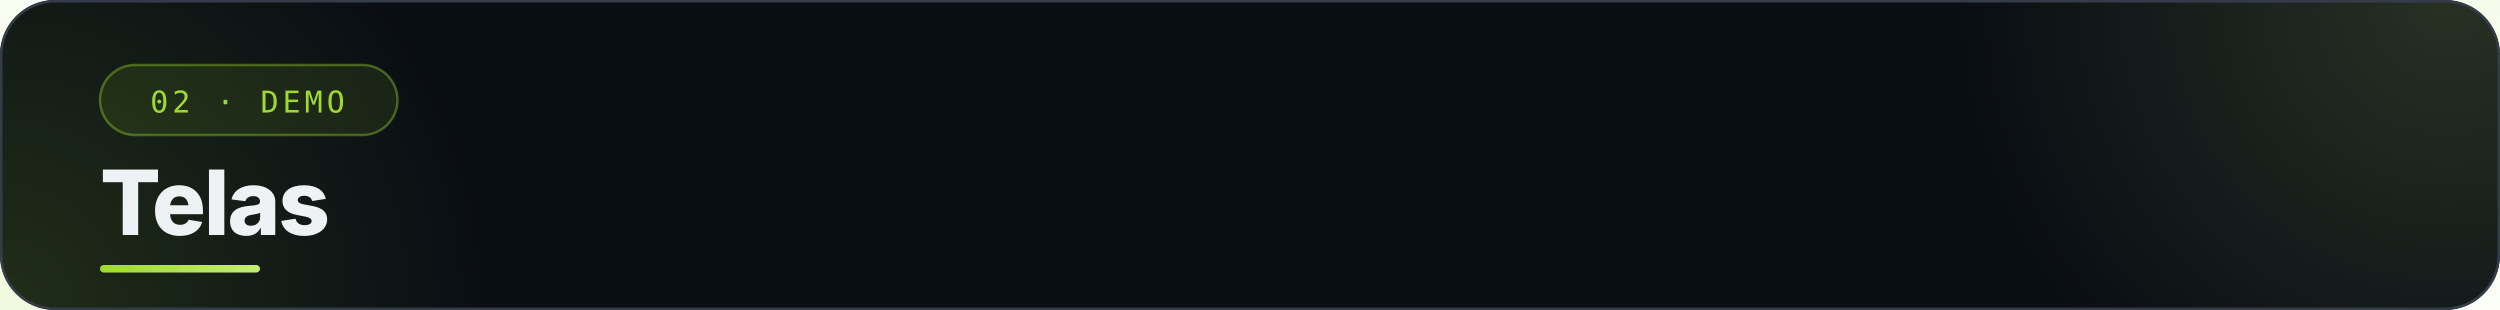
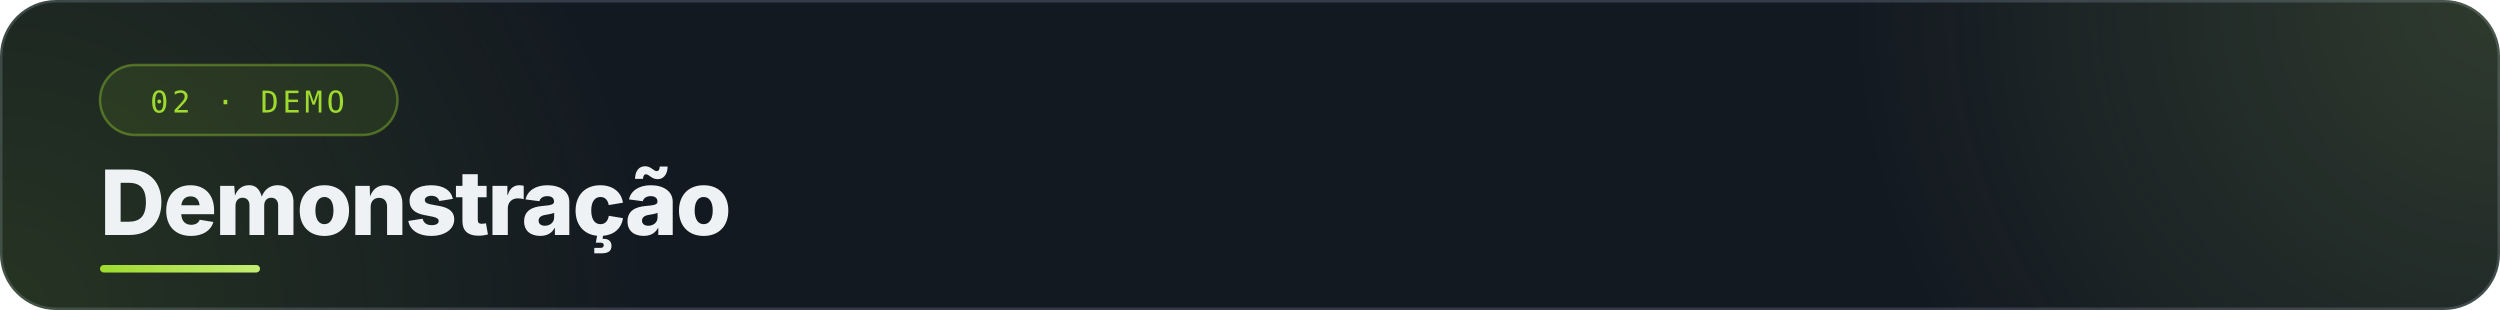
- <svg xmlns="http://www.w3.org/2000/svg" width="1000" height="124" viewBox="0 0 1000 124" role="img" aria-label="02 · DEMO: Telas">
+ <svg xmlns="http://www.w3.org/2000/svg" width="1000" height="124" viewBox="0 0 1000 124" role="img" aria-label="02 · DEMO: Demonstração">
  <defs>
    <linearGradient id="g" x1="0" y1="0" x2="1" y2="0">
      <stop offset="0" stop-color="#9edb2e" />
      <stop offset="1" stop-color="#c4ec74" />
    </linearGradient>
-     <radialGradient id="ga">
+     <radialGradient id="h1" gradientUnits="userSpaceOnUse" cx="1000" cy="0" r="260">
      <stop offset="0" stop-color="#c4ec74" stop-opacity="0.16" />
      <stop offset="1" stop-color="#c4ec74" stop-opacity="0" />
    </radialGradient>
-     <radialGradient id="gb">
-       <stop offset="0" stop-color="#9edb2e" stop-opacity="0.16" />
+     <radialGradient id="h2" gradientUnits="userSpaceOnUse" cx="0" cy="124" r="260">
+       <stop offset="0" stop-color="#9edb2e" stop-opacity="0.14" />
      <stop offset="1" stop-color="#9edb2e" stop-opacity="0" />
    </radialGradient>
+     <clipPath id="k">
+       <rect width="1000" height="124" rx="22" />
+     </clipPath>
  </defs>
-   <rect width="1000" height="124" rx="22" fill="#090d14" />
-   <circle cx="980" cy="0" r="200" fill="url(#ga)" />
-   <circle cx="0" cy="124" r="200" fill="url(#gb)" />
-   <rect x="0.5" y="0.5" width="999" height="123" rx="21.5" fill="none" stroke="#343c49" />
-   <rect x="40" y="26" width="119" height="28" rx="14" fill="#9edb2e" fill-opacity="0.1" stroke="#9edb2e" stroke-opacity="0.38" />
+   <rect x="0.5" y="0.5" width="999" height="123" rx="22" fill="#131921" stroke="#343c49" />
+   <g clip-path="url(#k)">
+     <rect width="1000" height="124" fill="url(#h1)" />
+     <rect width="1000" height="124" fill="url(#h2)" />
+   </g>
+   <rect x="40" y="26" width="119" height="28" rx="14" fill="#9edb2e" fill-opacity="0.10" stroke="#9edb2e" stroke-opacity="0.38" />
  <text x="99" y="45" text-anchor="middle" font-family="'JetBrains Mono',Menlo,Consolas,monospace" font-size="12" letter-spacing="1.6" fill="#9edb2e">02 · DEMO</text>
-   <text x="40" y="94" font-family="'Inter','Segoe UI',-apple-system,Helvetica,Arial,sans-serif" font-size="36" font-weight="800" letter-spacing="-0.8" fill="#eff2f5">Telas</text>
+   <text x="40" y="94" font-family="'Inter','Segoe UI',-apple-system,Helvetica,Arial,sans-serif" font-size="36" font-weight="800" letter-spacing="-0.8" fill="#eff2f5">Demonstração</text>
  <rect x="40" y="106" width="64" height="3" rx="1.5" fill="url(#g)" />
</svg>
